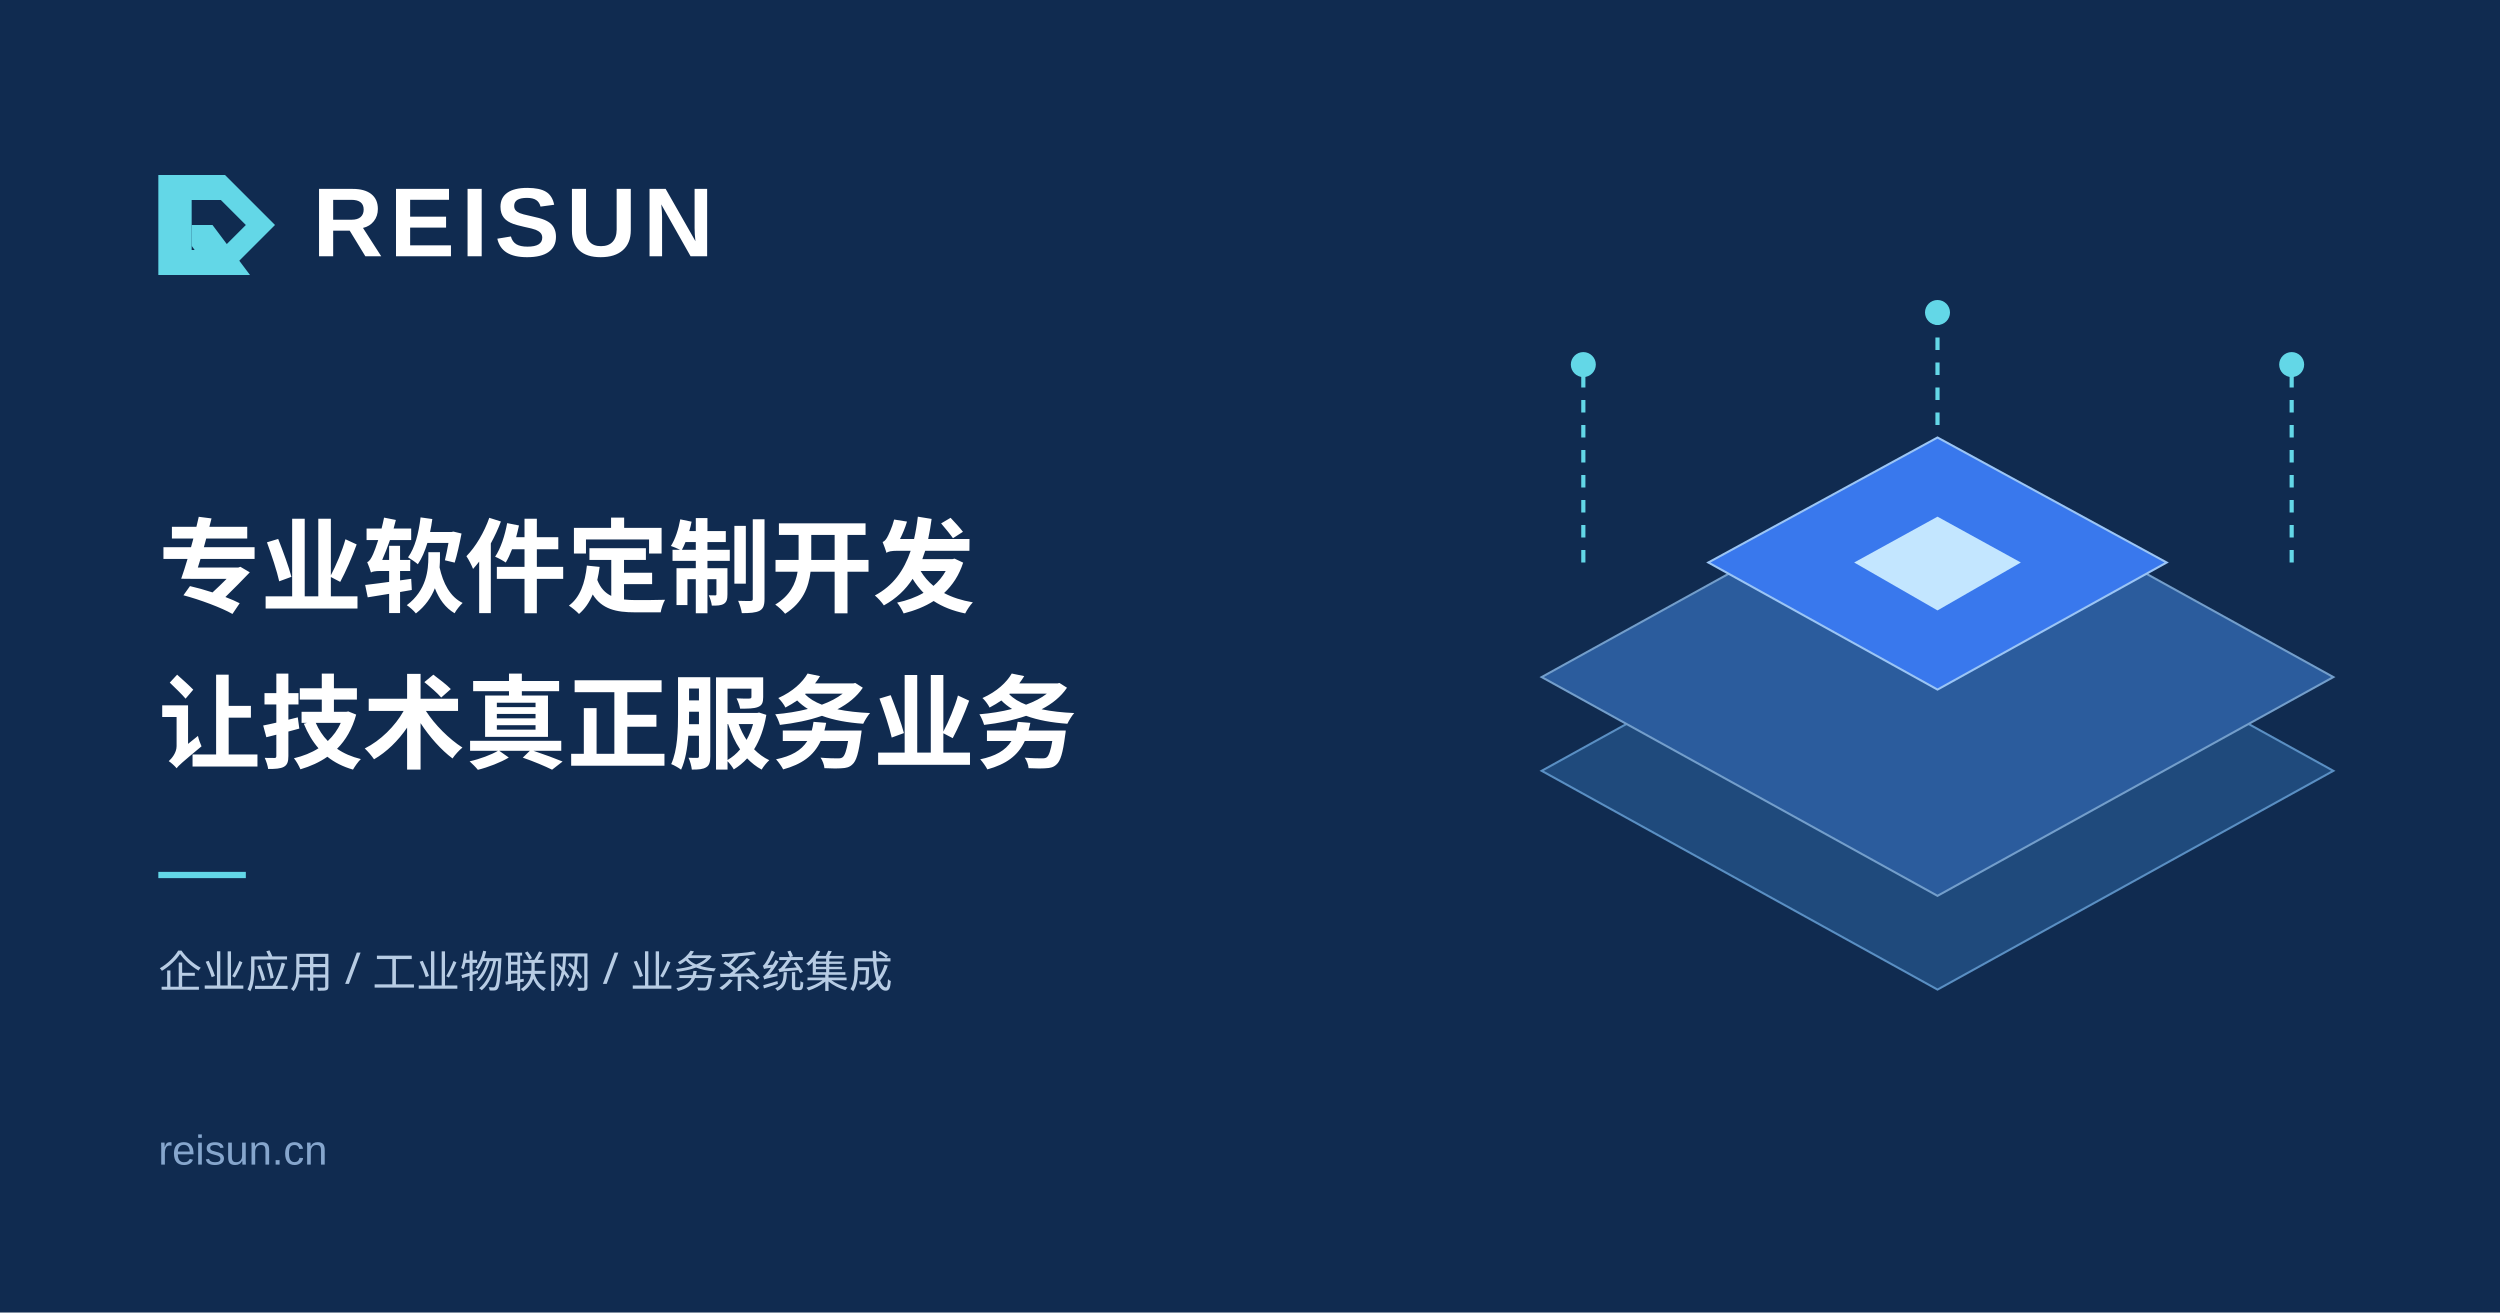
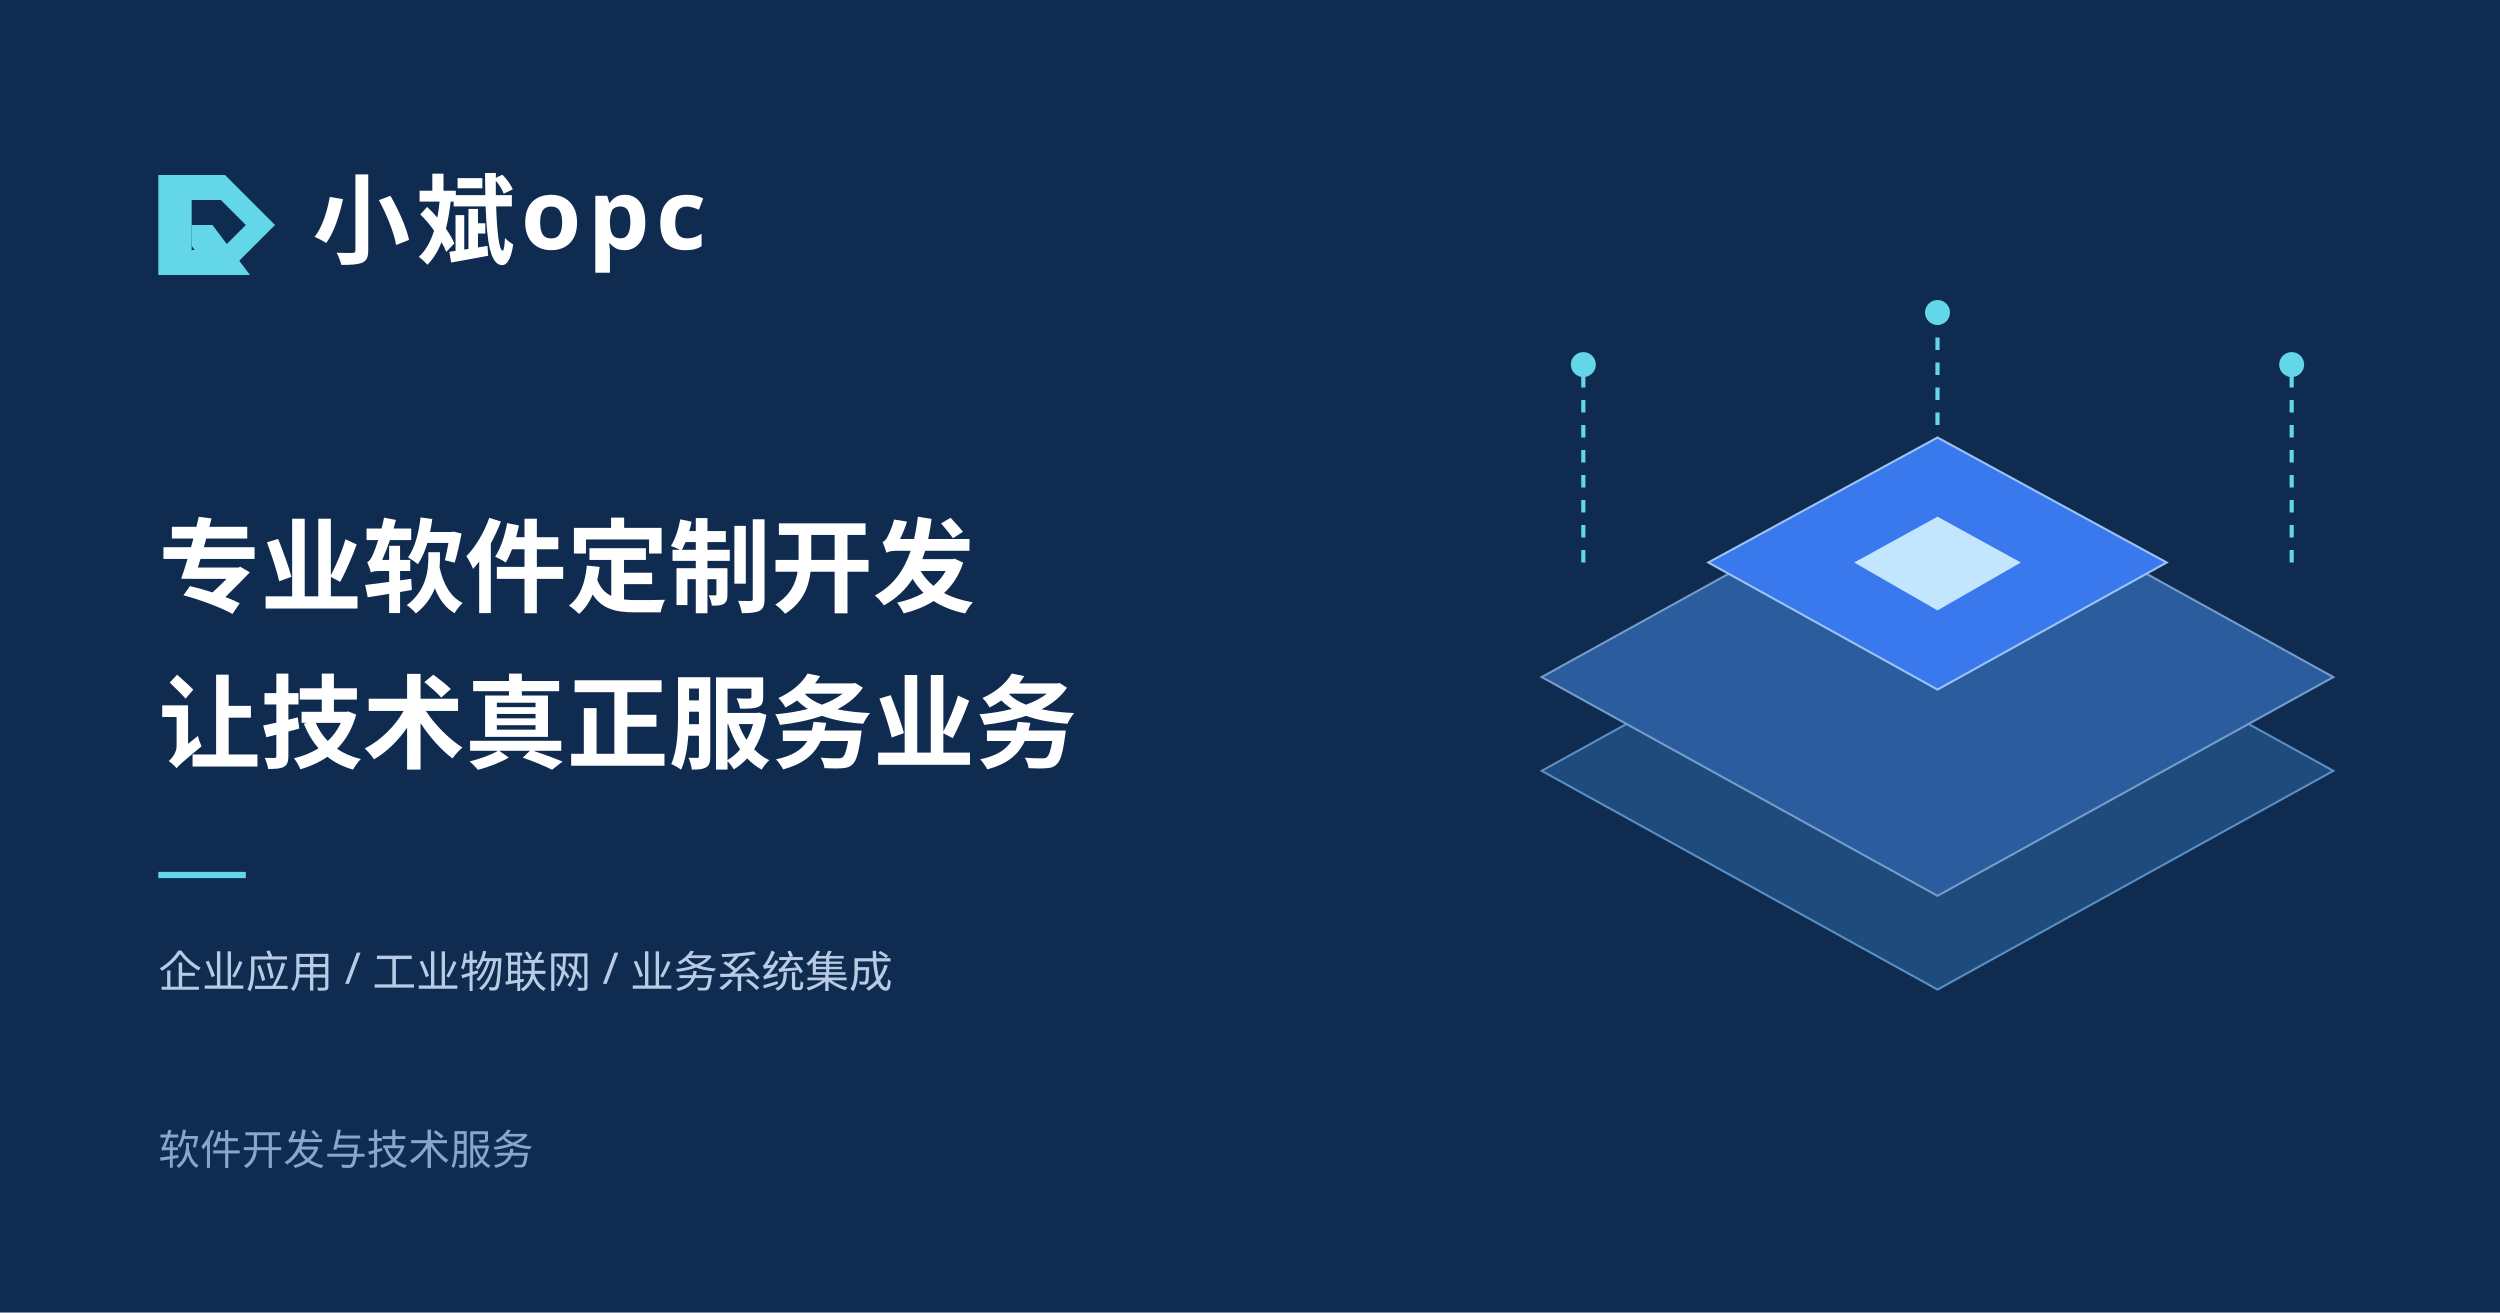
<svg xmlns="http://www.w3.org/2000/svg" width="1200" height="630" viewBox="0 0 1200 630">
  <rect width="1200" height="630" fill="#102b50" />
  <path d="m740 370 190-105 190 105-190 105-190-105Z" fill="#1f4a7c" stroke="#5a8fc3" />
  <path d="m740 325 190-105 190 105-190 105-190-105Z" fill="#2b5c9d" stroke="#739ecb" />
  <path d="m820 270 110-60 110 60-110 61-110-61Z" fill="#3978ed" stroke="#9bc5f5" />
  <path d="m890 270 40-22 40 22-40 23-40-23Z" fill="#c3e6ff" />
  <path d="M930 150v60M1100 270v-95M760 270v-95" stroke="#63d7e7" stroke-width="2" stroke-dasharray="6 6" />
  <g fill="#63d7e7">
    <circle cx="930" cy="150" r="6" />
    <circle cx="1100" cy="175" r="6" />
    <circle cx="760" cy="175" r="6" />
  </g>
  <path d="M76 132v-48h32l24 24-24 24H76Z" fill="#63d7e7" />
  <path d="M92 120V96h14l12 12-12 12H92Z" fill="#102b50" />
  <path d="m102 108 18 24h-18l-10-14v-10h10Z" fill="#63d7e7" />
-   <text x="150" y="123" fill="white" font-family="Arial,sans-serif" font-weight="700" font-size="47" letter-spacing="3">REISUN</text>
+   <text x="150" y="123" fill="white" font-family="Microsoft YaHei,sans-serif" font-weight="700" font-size="47" letter-spacing="3">小斌opc</text>
  <text x="76" y="290" fill="white" font-family="Microsoft YaHei,sans-serif" font-weight="600" font-size="49">专业软件定制开发</text>
  <text x="76" y="365" fill="white" font-family="Microsoft YaHei,sans-serif" font-weight="600" font-size="49">让技术真正服务业务</text>
  <path d="M76 420h42" stroke="#63d7e7" stroke-width="3" />
  <text x="76" y="474" fill="#b7cce4" font-family="Microsoft YaHei,sans-serif" font-size="21">企业应用 / 工业物联网 / 业务系统集成</text>
-   <text x="76" y="559" fill="#86a6cd" font-family="Arial,sans-serif" font-size="20">reisun.cn</text>
+   <text x="76" y="559" fill="#86a6cd" font-family="Microsoft YaHei,sans-serif" font-size="20">软件开发与技术服务</text>
</svg>
